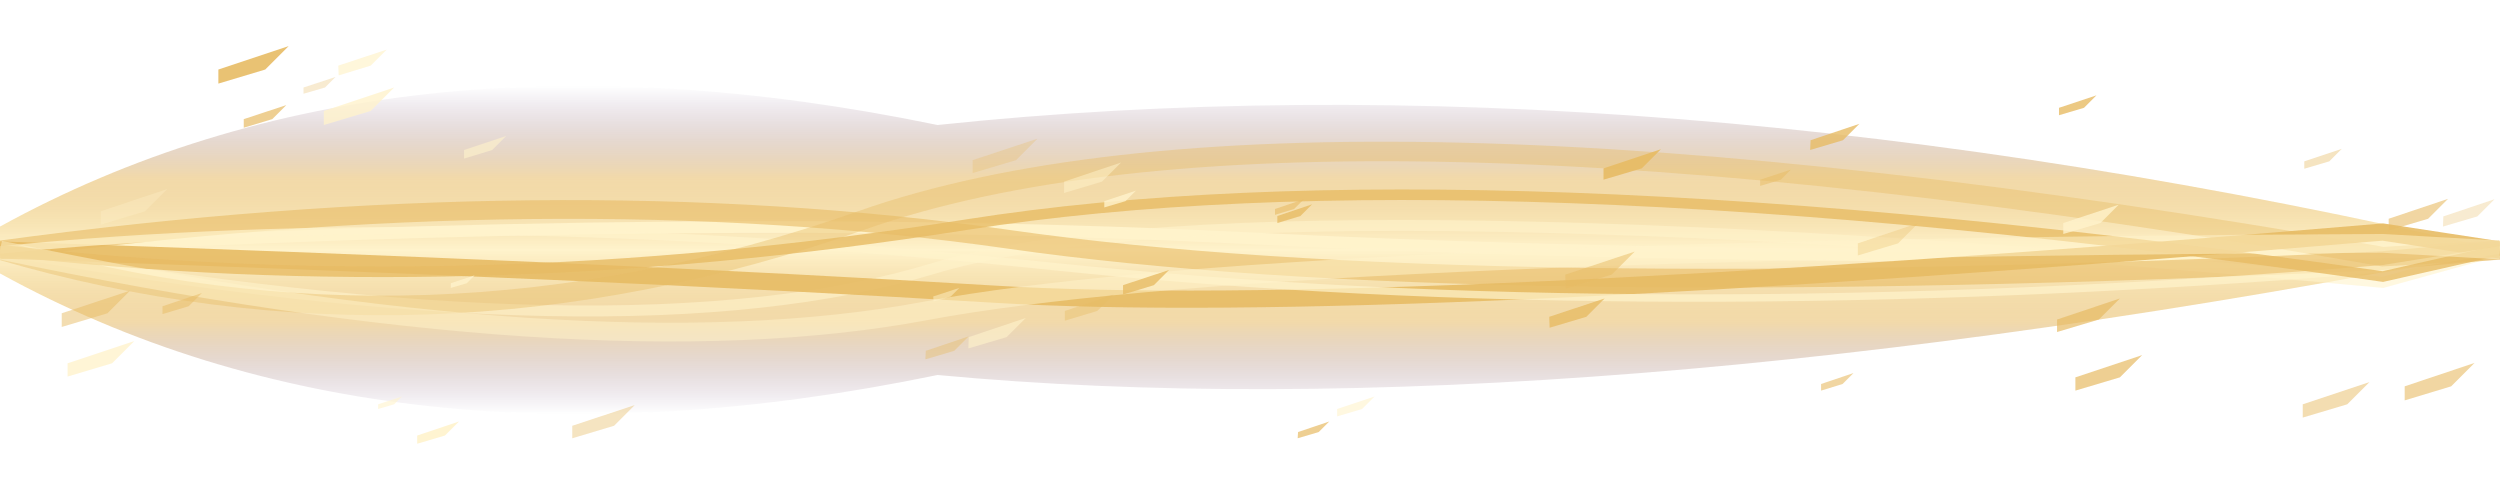
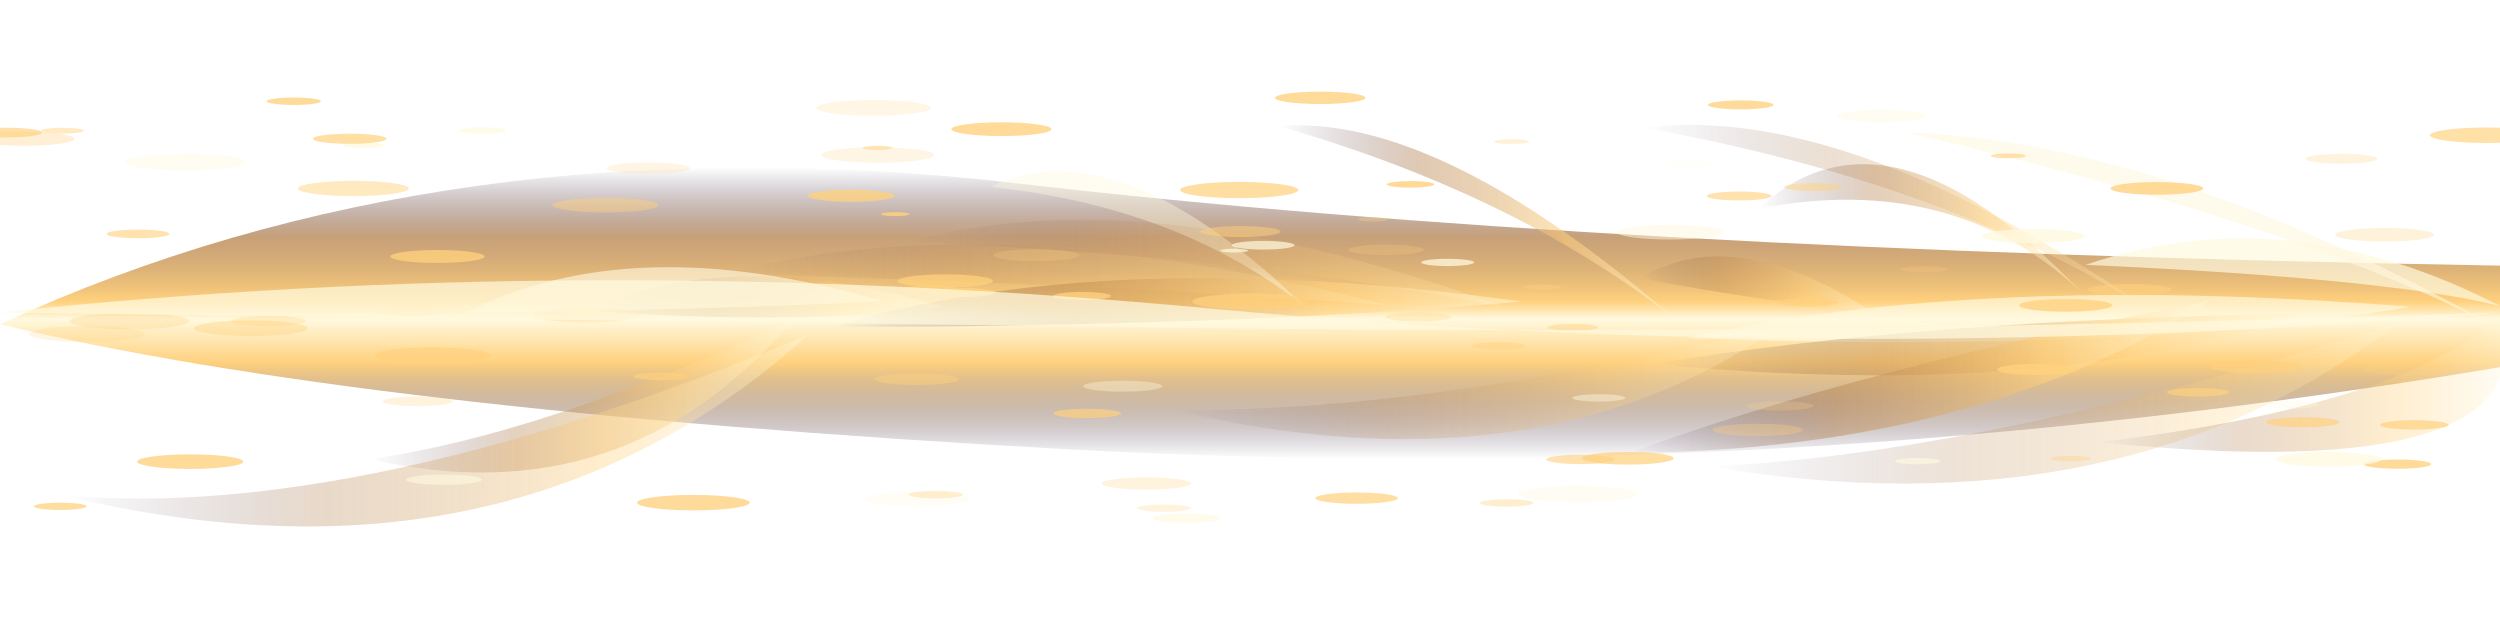
- <svg xmlns="http://www.w3.org/2000/svg" width="960" height="192" viewBox="0 0 640 128">
+ <svg xmlns="http://www.w3.org/2000/svg" width="1536" height="384" viewBox="0 0 640 128">
  <defs>
-     <linearGradient id="g" x1="0" x2="0" y1="0" y2="1">
-       <stop stop-color="#64417d" stop-opacity="0" />
-       <stop offset=".28" stop-color="#e7bb64" stop-opacity=".55" />
-       <stop offset=".5" stop-color="#fff3cc" />
-       <stop offset=".72" stop-color="#e7bb64" stop-opacity=".55" />
-       <stop offset="1" stop-color="#64417d" stop-opacity="0" />
+     <radialGradient id="mist">
+       <stop stop-color="#b27c46" stop-opacity=".7" />
+       <stop offset=".4" stop-color="#ffd17e" stop-opacity=".38" />
+       <stop offset="1" stop-color="#342448" stop-opacity="0" />
+     </radialGradient>
+     <linearGradient id="facet" x1="0" y1="0" x2=".78" y2="1">
+       <stop stop-color="#fff9df" />
+       <stop offset=".23" stop-color="#ffd17e" />
+       <stop offset=".58" stop-color="#b27c46" />
+       <stop offset="1" stop-color="#342448" stop-opacity=".12" />
+     </linearGradient>
+     <linearGradient id="hot">
+       <stop stop-color="#342448" stop-opacity="0" />
+       <stop offset=".35" stop-color="#b27c46" stop-opacity=".75" />
+       <stop offset=".72" stop-color="#ffd17e" />
+       <stop offset="1" stop-color="#fff9df" />
+     </linearGradient>
+     <radialGradient id="spark">
+       <stop stop-color="#fff9df" stop-opacity=".96" />
+       <stop offset=".22" stop-color="#ffd17e" stop-opacity=".75" />
+       <stop offset="1" stop-color="#ffd17e" stop-opacity="0" />
+     </radialGradient>
+     <linearGradient id="beam" x1="0" y1="0" x2="0" y2="1">
+       <stop stop-color="#342448" stop-opacity="0" />
+       <stop offset=".24" stop-color="#b27c46" stop-opacity=".72" />
+       <stop offset=".46" stop-color="#ffd17e" />
+       <stop offset=".52" stop-color="#fff9df" />
+       <stop offset=".67" stop-color="#ffd17e" />
+       <stop offset="1" stop-color="#342448" stop-opacity="0" />
    </linearGradient>
  </defs>
-   <path d="M0 58Q100 3 240 32Q420 13 640 64Q400 111 240 96Q100 125 0 70Z" fill="url(#g)" />
-   <path d="M0 64Q180 54 320 61T640 64" fill="none" stroke="#fff3cc" stroke-width="3" opacity=".95" />
-   <path d="M0 64Q160.0 92.6 238.7 68.8T610 72.3L640 64" stroke="#fff3cc" stroke-width="2.8" fill="none" opacity="0.6" />
-   <path d="M0 64Q142.4 44.7 258.5 61.3T610 66.7L640 64" stroke="#e7bb64" stroke-width="4.8" fill="none" opacity="0.6" />
-   <path d="M0 64Q156.4 69.3 254.4 75.3T610 59.4L640 64" stroke="#e7bb64" stroke-width="4.4" fill="none" opacity="0.9" />
-   <path d="M0 64Q116.5 52.3 269.4 68.2T610 68.8L640 64" stroke="#fff3cc" stroke-width="1.9" fill="none" opacity="0.7" />
-   <path d="M0 64Q119.0 77.8 247.5 57.5T610 70.8L640 64" stroke="#e7bb64" stroke-width="2.7" fill="none" opacity="0.8" />
-   <path d="M0 64Q108.7 95.8 220.6 56.4T610 65.7L640 64" stroke="#e7bb64" stroke-width="5.0" fill="none" opacity="0.4" />
-   <path d="M0 64Q151.0 95.7 236.9 79.6T610 62.3L640 64" stroke="#fff3cc" stroke-width="4.8" fill="none" opacity="0.5" />
-   <path d="M17.3 93.0l17.1 -5.7 -5.7 5.7 -11.4 3.4z" fill="#fff3cc" opacity="0.8" />
-   <path d="M463.5 35.9l12.5 -4.2 -4.2 4.2 -8.4 2.5z" fill="#e7bb64" opacity="0.8" />
-   <path d="M466.2 98.3l8.3 -2.8 -2.8 2.8 -5.5 1.7z" fill="#e7bb64" opacity="0.6" />
-   <path d="M118.8 38.4l10.8 -3.6 -3.6 3.6 -7.2 2.2z" fill="#fff3cc" opacity="0.6" />
-   <path d="M615.6 98.9l17.9 -6.0 -6.0 6.0 -11.9 3.6z" fill="#e7bb64" opacity="0.6" />
-   <path d="M237.0 89.8l11.0 -3.7 -3.7 3.7 -7.4 2.2z" fill="#e7bb64" opacity="0.4" />
-   <path d="M282.7 51.5l8.1 -2.7 -2.7 2.7 -5.4 1.6z" fill="#fff3cc" opacity="0.8" />
-   <path d="M272.6 79.6l12.5 -4.2 -4.2 4.2 -8.3 2.5z" fill="#e7bb64" opacity="0.4" />
-   <path d="M327.0 55.3l8.9 -3.0 -3.0 3.0 -5.9 1.8z" fill="#e7bb64" opacity="0.8" />
-   <path d="M272.4 46.5l14.6 -4.9 -4.9 4.9 -9.7 2.9z" fill="#fff3cc" opacity="0.5" />
-   <path d="M55.9 17.8l18.0 -6.0 -6.0 6.0 -12.0 3.6z" fill="#e7bb64" opacity="0.9" />
-   <path d="M625.5 55.4l13.1 -4.4 -4.4 4.4 -8.8 2.6z" fill="#e7bb64" opacity="0.3" />
-   <path d="M248.0 86.3l14.6 -4.9 -4.9 4.9 -9.8 2.9z" fill="#fff3cc" opacity="0.6" />
-   <path d="M611.5 56.0l15.2 -5.1 -5.1 5.1 -10.1 3.0z" fill="#e7bb64" opacity="0.6" />
-   <path d="M15.8 80.2l17.5 -5.8 -5.8 5.8 -11.7 3.5z" fill="#e7bb64" opacity="0.5" />
-   <path d="M86.6 16.8l12.4 -4.1 -4.1 4.1 -8.2 2.5z" fill="#fff3cc" opacity="0.7" />
-   <path d="M526.6 81.8l16.1 -5.4 -5.4 5.4 -10.7 3.2z" fill="#e7bb64" opacity="0.7" />
-   <path d="M589.9 41.3l9.6 -3.2 -3.2 3.2 -6.4 1.9z" fill="#e7bb64" opacity="0.4" />
-   <path d="M82.9 28.4l18.0 -6.0 -6.0 6.0 -12.0 3.6z" fill="#fff3cc" opacity="0.8" />
-   <path d="M287.5 73.0l11.8 -3.9 -3.9 3.9 -7.9 2.4z" fill="#e7bb64" opacity="0.8" />
-   <path d="M400.7 70.3l17.8 -5.9 -5.9 5.9 -11.8 3.6z" fill="#e7bb64" opacity="0.5" />
-   <path d="M115.4 72.5l6.1 -2.0 -2.0 2.0 -4.1 1.2z" fill="#fff3cc" opacity="0.8" />
-   <path d="M527.1 27.6l9.6 -3.2 -3.2 3.2 -6.4 1.9z" fill="#e7bb64" opacity="0.8" />
-   <path d="M41.6 78.4l10.1 -3.4 -3.4 3.4 -6.7 2.0z" fill="#e7bb64" opacity="0.5" />
-   <path d="M96.8 103.5l6.1 -2.0 -2.0 2.0 -4.1 1.2z" fill="#fff3cc" opacity="0.6" />
-   <path d="M326.4 53.5l7.4 -2.5 -2.5 2.5 -4.9 1.5z" fill="#e7bb64" opacity="0.6" />
-   <path d="M146.5 109.0l16.0 -5.3 -5.3 5.3 -10.7 3.2z" fill="#e7bb64" opacity="0.4" />
-   <path d="M342.3 104.7l9.6 -3.2 -3.2 3.2 -6.4 1.9z" fill="#fff3cc" opacity="0.6" />
-   <path d="M249.0 41.0l16.6 -5.5 -5.5 5.5 -11.1 3.3z" fill="#e7bb64" opacity="0.3" />
-   <path d="M531.3 96.6l17.1 -5.7 -5.7 5.7 -11.4 3.4z" fill="#e7bb64" opacity="0.7" />
-   <path d="M25.8 54.1l17.0 -5.7 -5.7 5.7 -11.3 3.4z" fill="#fff3cc" opacity="0.3" />
-   <path d="M62.4 30.5l10.9 -3.6 -3.6 3.6 -7.3 2.2z" fill="#e7bb64" opacity="0.7" />
-   <path d="M77.7 22.4l8.2 -2.7 -2.7 2.7 -5.5 1.6z" fill="#e7bb64" opacity="0.3" />
-   <path d="M106.8 111.5l10.7 -3.6 -3.6 3.6 -7.1 2.1z" fill="#fff3cc" opacity="0.9" />
-   <path d="M475.6 62.3l15.5 -5.2 -5.2 5.2 -10.3 3.1z" fill="#e7bb64" opacity="0.3" />
-   <path d="M332.3 110.6l8.0 -2.7 -2.7 2.7 -5.4 1.6z" fill="#e7bb64" opacity="0.7" />
-   <path d="M528.2 57.1l14.2 -4.7 -4.7 4.7 -9.5 2.8z" fill="#fff3cc" opacity="0.8" />
-   <path d="M396.6 81.1l14.2 -4.7 -4.7 4.7 -9.4 2.8z" fill="#e7bb64" opacity="0.8" />
-   <path d="M450.6 46.0l7.9 -2.6 -2.6 2.6 -5.3 1.6z" fill="#e7bb64" opacity="0.5" />
-   <path d="M238.9 75.9l6.7 -2.2 -2.2 2.2 -4.4 1.3z" fill="#fff3cc" opacity="0.5" />
-   <path d="M589.5 103.5l17.1 -5.7 -5.7 5.7 -11.4 3.4z" fill="#e7bb64" opacity="0.5" />
-   <path d="M410.5 43.1l14.7 -4.9 -4.9 4.9 -9.8 2.9z" fill="#e7bb64" opacity="0.9" />
+   <path d="M0 67 Q115 14 261 31 T640 52 L640 78 Q455 109 273 99 T0 67Z" fill="url(#beam)" />
+   <path d="M432.19 70.51 Q506.16 53.72 617.11 62.56 Q543.14 74.72 432.19 70.51Z" fill="#fff9df" opacity="0.68" />
+   <path d="M150.52 63.5 Q186.92 46.52 241.52 62.5 Q205.12 67.52 150.52 63.5Z" fill="url(#hot)" opacity="0.54" />
+   <path d="M423.35 77.19 Q490.81 65.84 592 64.2 Q524.54 86.84 423.35 77.19Z" fill="url(#hot)" opacity="0.47" />
+   <path d="M417.2 99.94 Q476.49 78.14 565.44 61.06 Q506.14 99.14 417.2 99.94Z" fill="url(#hot)" opacity="0.56" />
+   <path d="M533.91 51.8 Q585.51 34.24 640 62.33 Q611.31 55.24 533.91 51.8Z" fill="#fff9df" opacity="0.69" />
+   <path d="M420.73 16.7 Q473.85 9.95 553.53 65.57 Q500.41 30.95 420.73 16.7Z" fill="url(#hot)" opacity="0.32" />
+   <path d="M212.45 67.79 Q283.26 46.46 389.47 61.2 Q318.66 67.46 212.45 67.79Z" fill="url(#hot)" opacity="0.57" />
+   <path d="M450.17 37.4 Q483.09 6.85 532.47 58.44 Q499.55 27.85 450.17 37.4Z" fill="url(#hot)" opacity="0.49" />
+   <path d="M487.8 17.85 Q554.83 20.24 640 68.32 Q588.35 41.24 487.8 17.85Z" fill="#fff9df" opacity="0.6" />
+   <path d="M185.54 54.06 Q253.45 35.92 355.31 62.16 Q287.4 56.92 185.54 54.06Z" fill="url(#hot)" opacity="0.19" />
+   <path d="M437.63 103.42 Q508.14 100.21 613.91 66.64 Q543.4 121.21 437.63 103.42Z" fill="url(#hot)" opacity="0.29" />
+   <path d="M299.59 88.81 Q361.73 90.1 454.96 67.99 Q392.81 111.1 299.59 88.81Z" fill="url(#hot)" opacity="0.28" />
+   <path d="M253.63 31.84 Q285.95 16 334.44 62.85 Q302.12 37 253.63 31.84Z" fill="#fff9df" opacity="0.4" />
+   <path d="M537.27 97.2 Q614.68 87.97 640 64.83 Q653.39 108.97 537.27 97.2Z" fill="url(#hot)" opacity="0.37" />
+   <path d="M419.93 55.21 Q443.35 40.92 478.46 63.31 Q455.05 61.92 419.93 55.21Z" fill="url(#hot)" opacity="0.37" />
+   <path d="M94.63 101.52 Q138.04 95.58 203.15 65.82 Q159.74 116.58 94.63 101.52Z" fill="url(#hot)" opacity="0.46" />
+   <path d="M119.2 64.08 Q161.86 42.34 225.84 61.08 Q183.18 63.34 119.2 64.08Z" fill="#fff9df" opacity="0.63" />
+   <path d="M232.74 45.86 Q293.59 29.12 384.87 62.58 Q324.02 50.12 232.74 45.86Z" fill="url(#hot)" opacity="0.22" />
+   <path d="M15.98 110.81 Q92.39 117.54 207.02 69.62 Q130.6 138.54 15.98 110.81Z" fill="url(#hot)" opacity="0.39" />
+   <path d="M327.32 16.28 Q368.36 12.93 429.91 66.6 Q388.87 33.93 327.32 16.28Z" fill="url(#hot)" opacity="0.55" />
+   <ellipse cx="303.74" cy="116.66" rx="8.62" ry="1.18" fill="#fff9df" opacity="0.67" />
+   <ellipse cx="337.98" cy="9.04" rx="11.58" ry="1.59" fill="#ffd17e" opacity="0.79" />
+   <ellipse cx="224.61" cy="21.84" rx="3.83" ry="0.53" fill="#ffd17e" opacity="0.53" />
+   <ellipse cx="416.7" cy="101.32" rx="11.77" ry="1.62" fill="#ffd17e" opacity="0.72" />
+   <ellipse cx="385.67" cy="112.76" rx="6.83" ry="0.94" fill="#ffd17e" opacity="0.38" />
+   <ellipse cx="93" cy="21.17" rx="5.25" ry="0.72" fill="#fff9df" opacity="0.82" />
+   <ellipse cx="545.17" cy="58.13" rx="10.7" ry="1.47" fill="#ffd17e" opacity="0.5" />
+   <ellipse cx="521.63" cy="78.57" rx="10.38" ry="1.43" fill="#ffd17e" opacity="0.81" />
+   <ellipse cx="165.95" cy="27.04" rx="10.64" ry="1.46" fill="#ffd17e" opacity="0.21" />
+   <ellipse cx="530.07" cy="101.41" rx="5.14" ry="0.71" fill="#ffd17e" opacity="0.39" />
+   <ellipse cx="481.68" cy="13.7" rx="11.36" ry="1.56" fill="#fff9df" opacity="0.41" />
+   <ellipse cx="224.74" cy="23.68" rx="14.44" ry="1.98" fill="#ffd17e" opacity="0.21" />
+   <ellipse cx="363.09" cy="65.16" rx="8.31" ry="1.14" fill="#ffd17e" opacity="0.27" />
+   <ellipse cx="317.24" cy="32.65" rx="15.11" ry="2.08" fill="#ffd17e" opacity="0.72" />
+   <ellipse cx="64.22" cy="68.03" rx="14.59" ry="2.01" fill="#ffd17e" opacity="0.39" />
+   <ellipse cx="370.61" cy="51.18" rx="6.78" ry="0.93" fill="#fff9df" opacity="0.75" />
+   <ellipse cx="48.69" cy="102.18" rx="13.59" ry="1.87" fill="#ffd17e" opacity="0.78" />
+   <ellipse cx="445.62" cy="10.85" rx="8.39" ry="1.15" fill="#ffd17e" opacity="0.77" />
+   <ellipse cx="15.94" cy="17.47" rx="5.5" ry="0.76" fill="#ffd17e" opacity="0.46" />
+   <ellipse cx="386.96" cy="20.24" rx="4.51" ry="0.62" fill="#ffd17e" opacity="0.31" />
+   <ellipse cx="47.48" cy="25.48" rx="15.41" ry="2.12" fill="#fff9df" opacity="0.44" />
+   <ellipse cx="589.51" cy="92.1" rx="9.39" ry="1.29" fill="#ffd17e" opacity="0.69" />
+   <ellipse cx="33.14" cy="66.22" rx="15.3" ry="2.1" fill="#ffd17e" opacity="0.3" />
+   <ellipse cx="404.6" cy="101.61" rx="8.76" ry="1.2" fill="#ffd17e" opacity="0.62" />
+   <ellipse cx="577.33" cy="77.83" rx="11.69" ry="1.61" fill="#ffd17e" opacity="0.62" />
+   <ellipse cx="586.27" cy="87.59" rx="7.4" ry="1.02" fill="#fff9df" opacity="0.3" />
+   <ellipse cx="265.26" cy="49.34" rx="11.05" ry="1.52" fill="#ffd17e" opacity="0.23" />
+   <ellipse cx="177.5" cy="112.68" rx="14.43" ry="1.98" fill="#ffd17e" opacity="0.77" />
+   <ellipse cx="169.23" cy="80.35" rx="7.04" ry="0.97" fill="#ffd17e" opacity="0.65" />
+   <ellipse cx="636.45" cy="18.62" rx="14.38" ry="1.98" fill="#ffd17e" opacity="0.68" />
+   <ellipse cx="234.84" cy="111.77" rx="13.39" ry="1.84" fill="#fff9df" opacity="0.27" />
+   <ellipse cx="562.73" cy="84.42" rx="7.97" ry="1.1" fill="#ffd17e" opacity="0.68" />
+   <ellipse cx="347.28" cy="111.52" rx="10.57" ry="1.45" fill="#ffd17e" opacity="0.71" />
+   <ellipse cx="223.67" cy="11.61" rx="14.68" ry="2.02" fill="#ffd17e" opacity="0.2" />
+   <ellipse cx="317.55" cy="43.28" rx="10.28" ry="1.41" fill="#ffd17e" opacity="0.5" />
+   <ellipse cx="520.51" cy="44.43" rx="13.08" ry="1.8" fill="#fff9df" opacity="0.8" />
+   <ellipse cx="68.72" cy="66.17" rx="9.57" ry="1.32" fill="#ffd17e" opacity="0.28" />
+   <ellipse cx="234.7" cy="81.07" rx="10.81" ry="1.49" fill="#ffd17e" opacity="0.43" />
+   <ellipse cx="22.19" cy="69.51" rx="14.8" ry="2.04" fill="#ffd17e" opacity="0.22" />
+   <ellipse cx="514.15" cy="23.9" rx="4.49" ry="0.62" fill="#ffd17e" opacity="0.62" />
+   <ellipse cx="403.91" cy="110.5" rx="15.32" ry="2.11" fill="#fff9df" opacity="0.38" />
+   <ellipse cx="599.44" cy="24.64" rx="9.19" ry="1.26" fill="#ffd17e" opacity="0.26" />
+   <ellipse cx="110.68" cy="74.97" rx="14.87" ry="2.04" fill="#ffd17e" opacity="0.7" />
+   <ellipse cx="150.12" cy="64.64" rx="13.74" ry="1.89" fill="#ffd17e" opacity="0.29" />
+   <ellipse cx="256.35" cy="17.07" rx="12.8" ry="1.76" fill="#ffd17e" opacity="0.8" />
+   <ellipse cx="490.91" cy="102.06" rx="5.86" ry="0.81" fill="#fff9df" opacity="0.67" />
+   <ellipse cx="238.09" cy="58.02" rx="6.97" ry="0.96" fill="#ffd17e" opacity="0.65" />
+   <ellipse cx="297.99" cy="114.08" rx="6.86" ry="0.94" fill="#ffd17e" opacity="0.26" />
+   <ellipse cx="402.64" cy="67.8" rx="6.45" ry="0.89" fill="#ffd17e" opacity="0.45" />
+   <ellipse cx="445.24" cy="34.17" rx="8.29" ry="1.14" fill="#ffd17e" opacity="0.64" />
+   <ellipse cx="432.57" cy="25.88" rx="5.95" ry="0.82" fill="#fff9df" opacity="0.21" />
+   <ellipse cx="90.47" cy="32.25" rx="14.18" ry="1.95" fill="#ffd17e" opacity="0.48" />
+   <ellipse cx="492.51" cy="52.95" rx="5.96" ry="0.82" fill="#ffd17e" opacity="0.22" />
+   <ellipse cx="1.7" cy="17.94" rx="9.11" ry="1.25" fill="#ffd17e" opacity="0.69" />
+   <ellipse cx="15.42" cy="113.62" rx="6.73" ry="0.93" fill="#ffd17e" opacity="0.74" />
+   <ellipse cx="323.39" cy="46.78" rx="8.04" ry="1.11" fill="#fff9df" opacity="0.71" />
+   <ellipse cx="528.83" cy="62.16" rx="11.93" ry="1.64" fill="#ffd17e" opacity="0.77" />
+   <ellipse cx="462.7" cy="61.43" rx="7.83" ry="1.08" fill="#ffd17e" opacity="0.67" />
+   <ellipse cx="361.08" cy="31.19" rx="6.08" ry="0.84" fill="#ffd17e" opacity="0.81" />
+   <ellipse cx="455.71" cy="87.92" rx="8.57" ry="1.18" fill="#ffd17e" opacity="0.23" />
+   <ellipse cx="427.59" cy="43.43" rx="13.73" ry="1.89" fill="#fff9df" opacity="0.5" />
+   <ellipse cx="613.74" cy="102.82" rx="8.63" ry="1.19" fill="#ffd17e" opacity="0.79" />
+   <ellipse cx="617.09" cy="78.39" rx="12.37" ry="1.7" fill="#ffd17e" opacity="0.25" />
+   <ellipse cx="89.51" cy="19.52" rx="9.43" ry="1.3" fill="#ffd17e" opacity="0.7" />
+   <ellipse cx="217.89" cy="34.11" rx="11.15" ry="1.53" fill="#ffd17e" opacity="0.78" />
+   <ellipse cx="123.46" cy="17.4" rx="6.06" ry="0.83" fill="#fff9df" opacity="0.69" />
+   <ellipse cx="464.12" cy="31.88" rx="7.28" ry="1" fill="#ffd17e" opacity="0.51" />
+   <ellipse cx="449.98" cy="94.06" rx="11.54" ry="1.59" fill="#ffd17e" opacity="0.32" />
+   <ellipse cx="241.98" cy="55.92" rx="12.22" ry="1.68" fill="#ffd17e" opacity="0.75" />
+   <ellipse cx="383.64" cy="72.56" rx="6.88" ry="0.95" fill="#ffd17e" opacity="0.43" />
+   <ellipse cx="315.98" cy="48.16" rx="3.6" ry="0.5" fill="#fff9df" opacity="0.69" />
+   <ellipse cx="105.47" cy="63.62" rx="8.87" ry="1.22" fill="#ffd17e" opacity="0.31" />
+   <ellipse cx="75.21" cy="9.92" rx="6.93" ry="0.95" fill="#ffd17e" opacity="0.79" />
+   <ellipse cx="229.17" cy="38.82" rx="3.69" ry="0.51" fill="#ffd17e" opacity="0.82" />
+   <ellipse cx="239.58" cy="110.62" rx="6.97" ry="0.96" fill="#ffd17e" opacity="0.34" />
+   <ellipse cx="287.42" cy="82.86" rx="10.15" ry="1.4" fill="#fff9df" opacity="0.38" />
+   <ellipse cx="6.07" cy="19.54" rx="12.98" ry="1.79" fill="#ffd17e" opacity="0.33" />
+   <ellipse cx="618.06" cy="92.77" rx="8.78" ry="1.21" fill="#ffd17e" opacity="0.69" />
+   <ellipse cx="154.97" cy="36.5" rx="13.6" ry="1.87" fill="#ffd17e" opacity="0.44" />
+   <ellipse cx="610.41" cy="44.1" rx="12.63" ry="1.74" fill="#ffd17e" opacity="0.29" />
+   <ellipse cx="596.17" cy="101.58" rx="13.55" ry="1.86" fill="#fff9df" opacity="0.74" />
+   <ellipse cx="351.46" cy="40.16" rx="3.83" ry="0.53" fill="#ffd17e" opacity="0.34" />
+   <ellipse cx="35.34" cy="43.88" rx="8.05" ry="1.11" fill="#ffd17e" opacity="0.64" />
+   <ellipse cx="552.16" cy="32.23" rx="11.88" ry="1.63" fill="#ffd17e" opacity="0.78" />
+   <ellipse cx="320.25" cy="61.19" rx="15.01" ry="2.06" fill="#ffd17e" opacity="0.68" />
+   <ellipse cx="113.64" cy="106.8" rx="9.69" ry="1.33" fill="#fff9df" opacity="0.6" />
+   <ellipse cx="106.97" cy="86.74" rx="8.96" ry="1.23" fill="#ffd17e" opacity="0.26" />
+   <ellipse cx="293.49" cy="107.77" rx="11.44" ry="1.57" fill="#ffd17e" opacity="0.26" />
+   <ellipse cx="246.16" cy="58.88" rx="8.71" ry="1.2" fill="#ffd17e" opacity="0.8" />
+   <ellipse cx="111.98" cy="49.66" rx="12.08" ry="1.66" fill="#ffd17e" opacity="0.78" />
+   <ellipse cx="409.3" cy="85.86" rx="6.82" ry="0.94" fill="#fff9df" opacity="0.45" />
+   <ellipse cx="278.35" cy="89.84" rx="8.67" ry="1.19" fill="#ffd17e" opacity="0.69" />
+   <ellipse cx="394.91" cy="57.51" rx="4.72" ry="0.65" fill="#ffd17e" opacity="0.39" />
+   <ellipse cx="277.01" cy="59.77" rx="7.4" ry="1.02" fill="#ffd17e" opacity="0.8" />
+   <ellipse cx="354.86" cy="47.95" rx="9.7" ry="1.33" fill="#ffd17e" opacity="0.25" />
+   <path d="M0 64 Q150 48 310 63 T640 64 Q465 70 310 68 T0 64Z" fill="#fff9df" opacity=".72" />
</svg>
